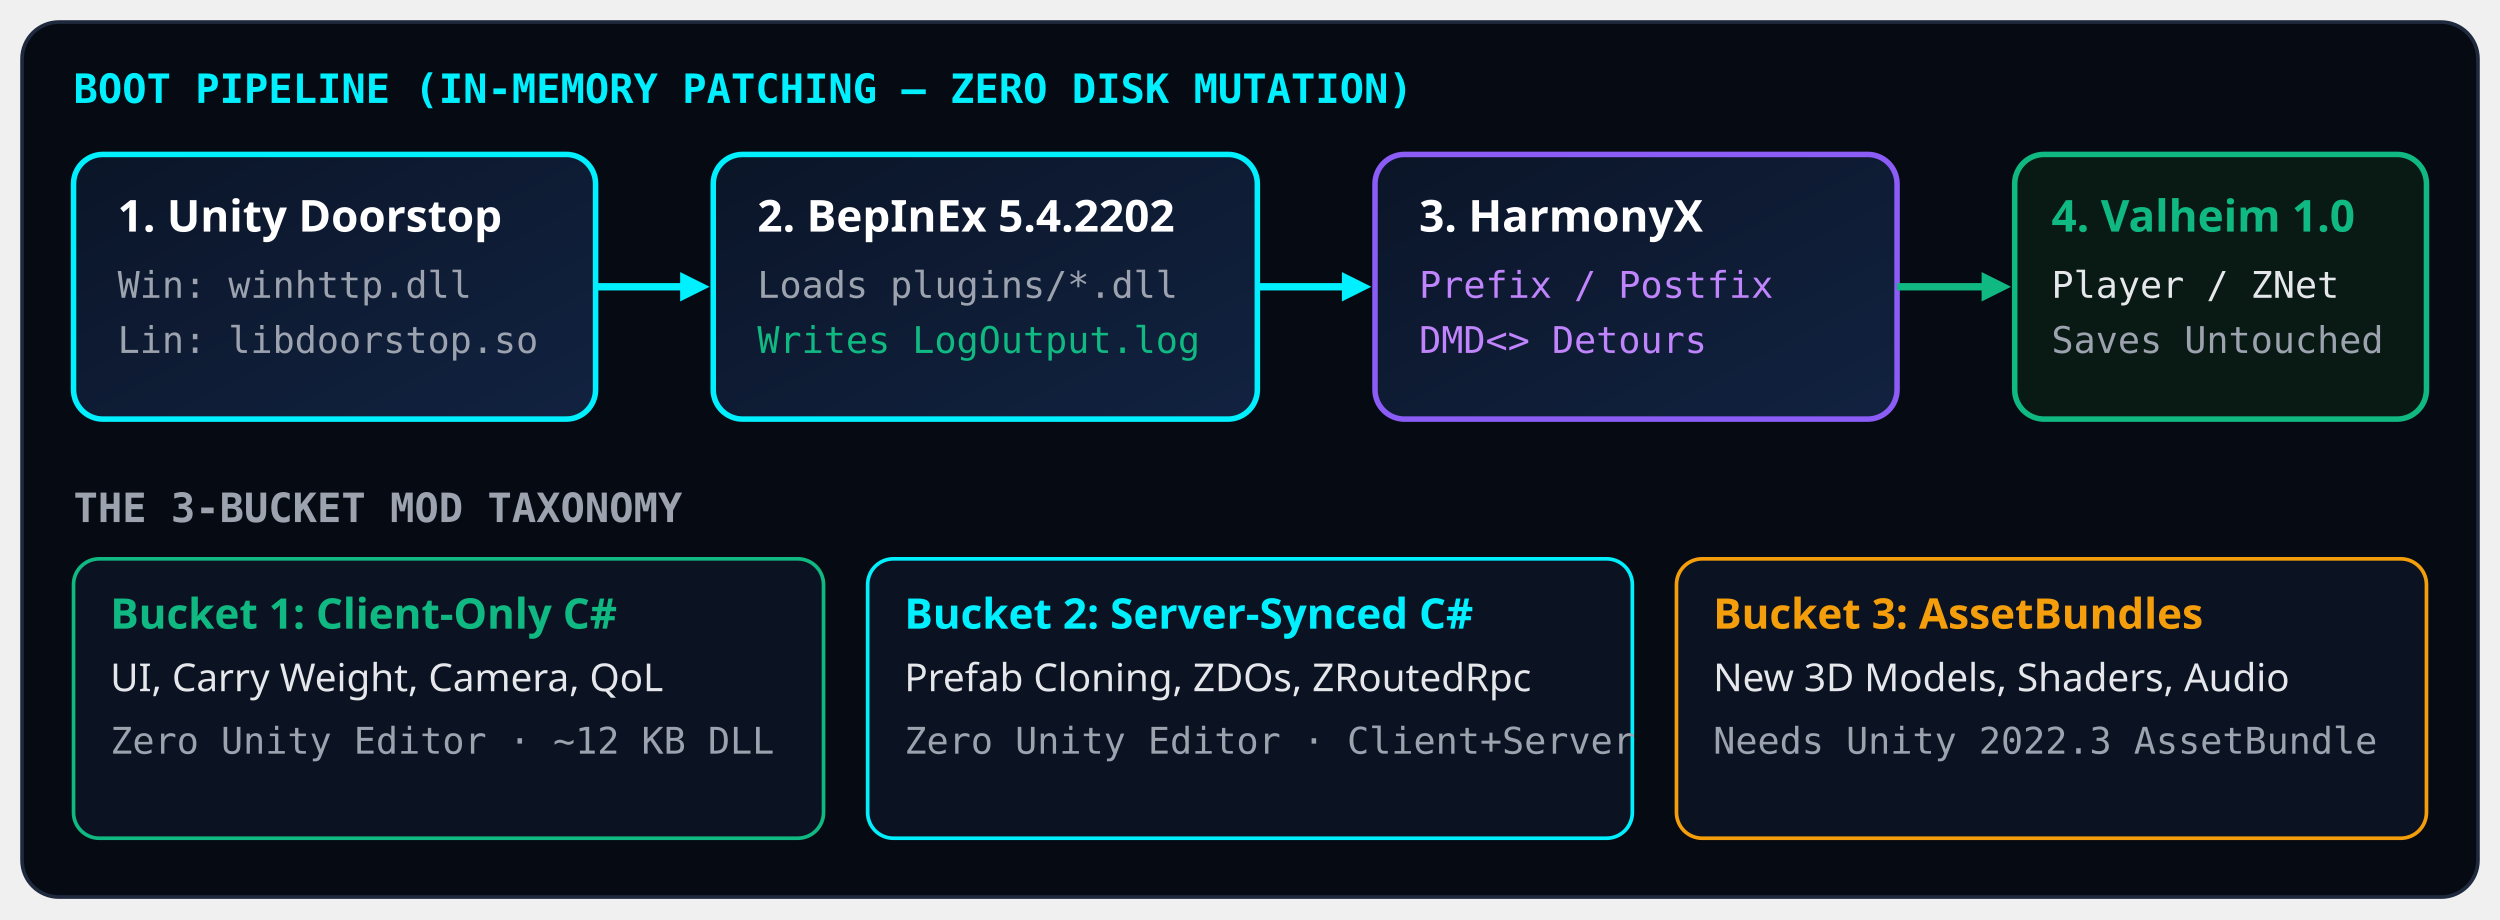
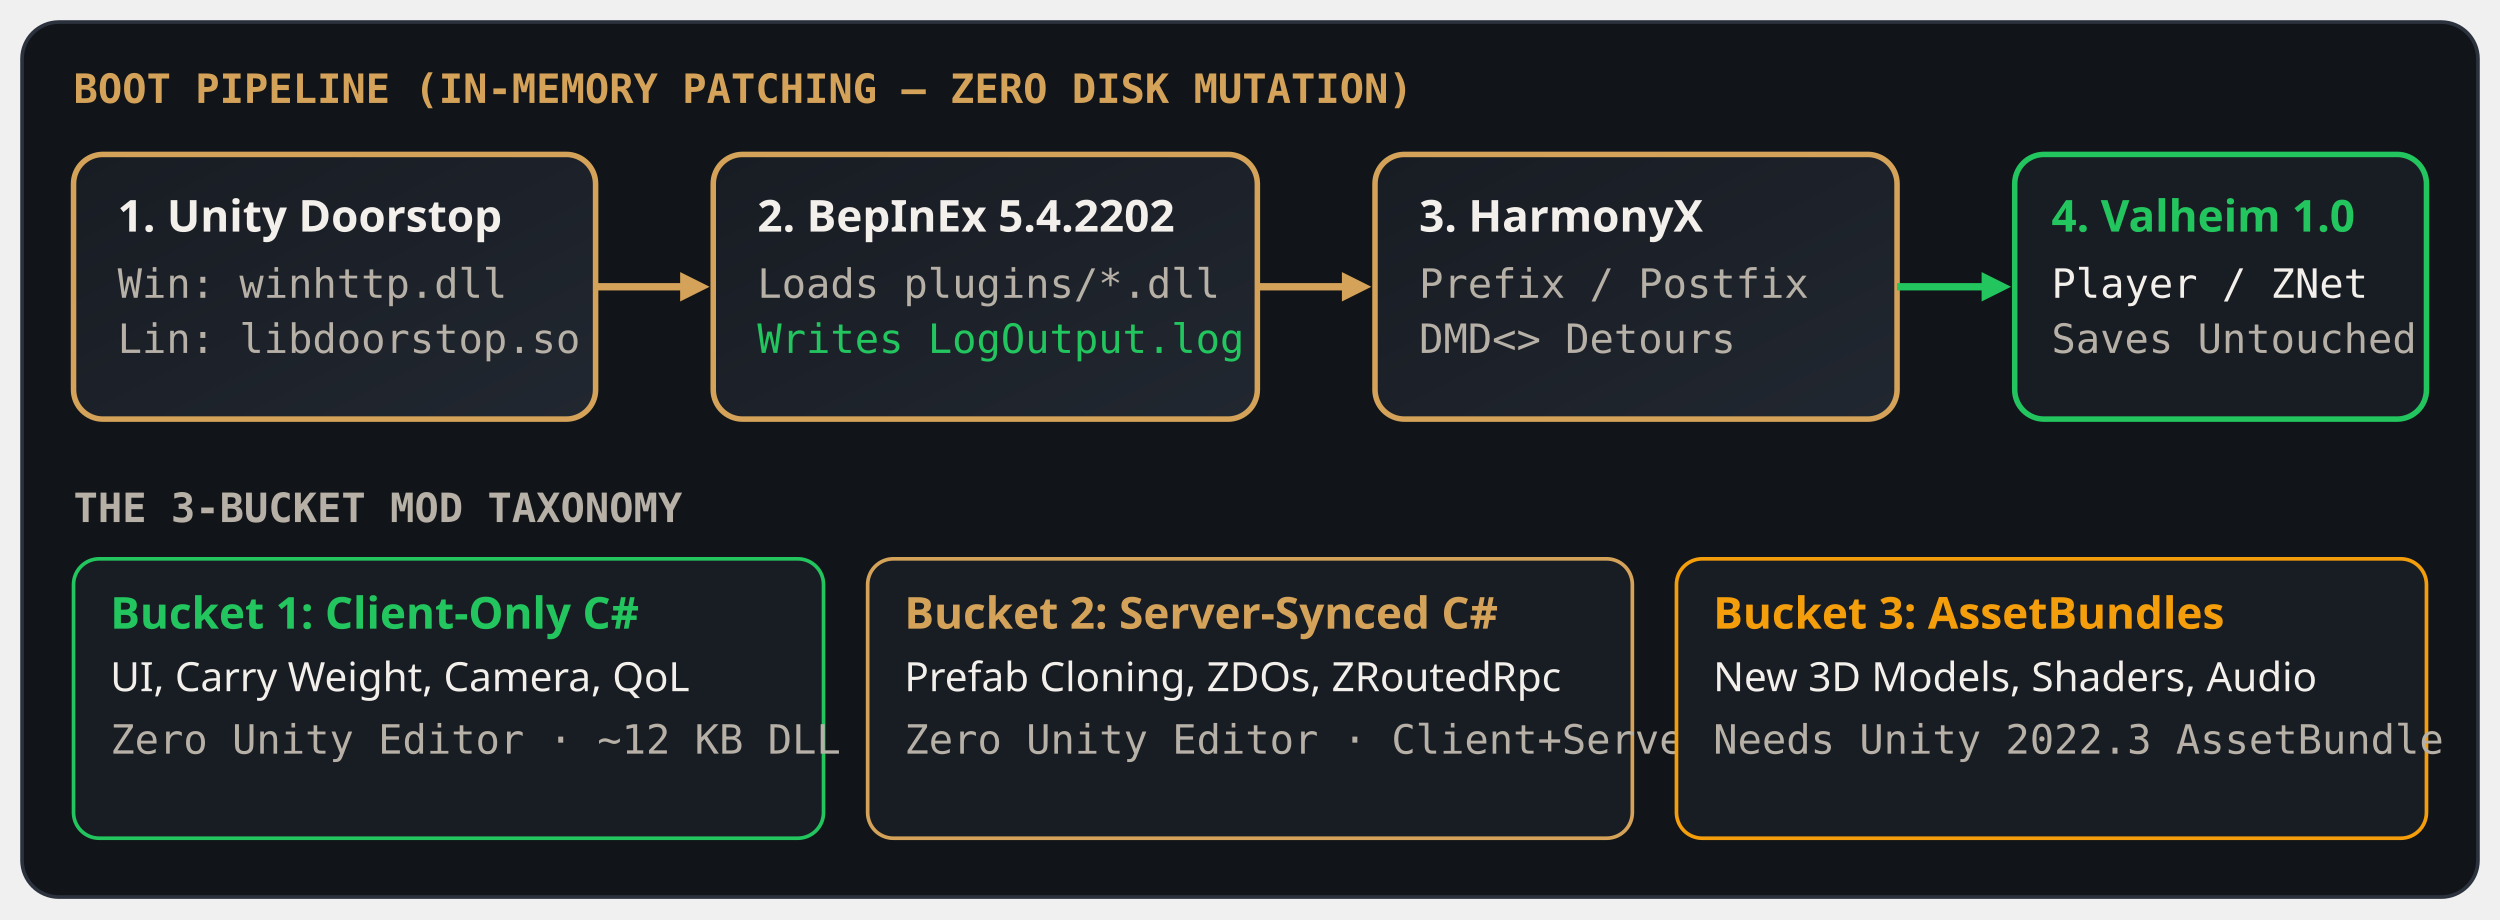
<svg xmlns="http://www.w3.org/2000/svg" viewBox="0 0 680 250" role="img" aria-label="Doorstop to BepInEx to Harmony pipeline">
  <defs>
-     <linearGradient id="gCyan0" x1="0" y1="0" x2="1" y2="1">
-       <stop offset="0%" stop-color="#0b1528" />
-       <stop offset="100%" stop-color="#112240" />
+     <linearGradient id="gBronze0" x1="0" y1="0" x2="1" y2="1">
+       <stop offset="0%" stop-color="#181C23" />
+       <stop offset="100%" stop-color="#212730" />
    </linearGradient>
  </defs>
-   <rect x="6" y="6" width="668" height="238" rx="10" fill="#060a12" stroke="#1f293d" />
-   <text x="20" y="28" fill="#00f0ff" font-family="monospace" font-size="11" font-weight="bold">BOOT PIPELINE (IN-MEMORY PATCHING — ZERO DISK MUTATION)</text>
-   <rect x="20" y="42" width="142" height="72" rx="8" fill="url(#gCyan0)" stroke="#00f0ff" stroke-width="1.5" />
-   <text x="32" y="63" fill="#ffffff" font-family="sans-serif" font-size="12" font-weight="bold">1. Unity Doorstop</text>
-   <text x="32" y="81" fill="#9ca3af" font-family="monospace" font-size="10">Win: winhttp.dll</text>
-   <text x="32" y="96" fill="#9ca3af" font-family="monospace" font-size="10">Lin: libdoorstop.so</text>
-   <path d="M 162 78 L 188 78" stroke="#00f0ff" stroke-width="2" marker-end="url(#arrow)" />
-   <polygon points="185,74 193,78 185,82" fill="#00f0ff" />
-   <rect x="194" y="42" width="148" height="72" rx="8" fill="url(#gCyan0)" stroke="#00f0ff" stroke-width="1.5" />
-   <text x="206" y="63" fill="#ffffff" font-family="sans-serif" font-size="12" font-weight="bold">2. BepInEx 5.4.2202</text>
-   <text x="206" y="81" fill="#9ca3af" font-family="monospace" font-size="10">Loads plugins/*.dll</text>
-   <text x="206" y="96" fill="#10b981" font-family="monospace" font-size="10">Writes LogOutput.log</text>
-   <path d="M 342 78 L 368 78" stroke="#00f0ff" stroke-width="2" />
-   <polygon points="365,74 373,78 365,82" fill="#00f0ff" />
-   <rect x="374" y="42" width="142" height="72" rx="8" fill="url(#gCyan0)" stroke="#8b5cf6" stroke-width="1.5" />
-   <text x="386" y="63" fill="#ffffff" font-family="sans-serif" font-size="12" font-weight="bold">3. HarmonyX</text>
-   <text x="386" y="81" fill="#c084fc" font-family="monospace" font-size="10">Prefix / Postfix</text>
-   <text x="386" y="96" fill="#c084fc" font-family="monospace" font-size="10">DMD&lt;&gt; Detours</text>
-   <path d="M 516 78 L 542 78" stroke="#10b981" stroke-width="2" />
-   <polygon points="539,74 547,78 539,82" fill="#10b981" />
-   <rect x="548" y="42" width="112" height="72" rx="8" fill="#091914" stroke="#10b981" stroke-width="1.5" />
-   <text x="558" y="63" fill="#10b981" font-family="sans-serif" font-size="12" font-weight="bold">4. Valheim 1.0</text>
-   <text x="558" y="81" fill="#e5e7eb" font-family="monospace" font-size="10">Player / ZNet</text>
-   <text x="558" y="96" fill="#9ca3af" font-family="monospace" font-size="10">Saves Untouched</text>
-   <text x="20" y="142" fill="#9ca3af" font-family="monospace" font-size="11" font-weight="bold">THE 3-BUCKET MOD TAXONOMY</text>
-   <rect x="20" y="152" width="204" height="76" rx="7" fill="#0b1322" stroke="#10b981" />
-   <text x="30" y="171" fill="#10b981" font-family="sans-serif" font-size="11.5" font-weight="bold">Bucket 1: Client-Only C#</text>
-   <text x="30" y="188" fill="#e5e7eb" font-family="sans-serif" font-size="10.5">UI, Carry Weight, Camera, QoL</text>
-   <text x="30" y="205" fill="#9ca3af" font-family="monospace" font-size="10">Zero Unity Editor · ~12 KB DLL</text>
-   <rect x="236" y="152" width="208" height="76" rx="7" fill="#0b1322" stroke="#00f0ff" />
-   <text x="246" y="171" fill="#00f0ff" font-family="sans-serif" font-size="11.5" font-weight="bold">Bucket 2: Server-Synced C#</text>
-   <text x="246" y="188" fill="#e5e7eb" font-family="sans-serif" font-size="10.5">Prefab Cloning, ZDOs, ZRoutedRpc</text>
-   <text x="246" y="205" fill="#9ca3af" font-family="monospace" font-size="10">Zero Unity Editor · Client+Server</text>
-   <rect x="456" y="152" width="204" height="76" rx="7" fill="#0b1322" stroke="#f59e0b" />
-   <text x="466" y="171" fill="#f59e0b" font-family="sans-serif" font-size="11.5" font-weight="bold">Bucket 3: AssetBundles</text>
-   <text x="466" y="188" fill="#e5e7eb" font-family="sans-serif" font-size="10.5">New 3D Models, Shaders, Audio</text>
-   <text x="466" y="205" fill="#9ca3af" font-family="monospace" font-size="10">Needs Unity 2022.3 AssetBundle</text>
+   <rect x="6" y="6" width="668" height="238" rx="10" fill="#111418" stroke="#2B323D" />
+   <text x="20" y="28" fill="#D4A359" font-family="monospace" font-size="11" font-weight="bold">BOOT PIPELINE (IN-MEMORY PATCHING — ZERO DISK MUTATION)</text>
+   <rect x="20" y="42" width="142" height="72" rx="8" fill="url(#gBronze0)" stroke="#D4A359" stroke-width="1.5" />
+   <text x="32" y="63" fill="#F3EFEA" font-family="sans-serif" font-size="12" font-weight="bold">1. Unity Doorstop</text>
+   <text x="32" y="81" fill="#B6B0A6" font-family="monospace" font-size="11">Win: winhttp.dll</text>
+   <text x="32" y="96" fill="#B6B0A6" font-family="monospace" font-size="11">Lin: libdoorstop.so</text>
+   <path d="M 162 78 L 188 78" stroke="#D4A359" stroke-width="2" />
+   <polygon points="185,74 193,78 185,82" fill="#D4A359" />
+   <rect x="194" y="42" width="148" height="72" rx="8" fill="url(#gBronze0)" stroke="#D4A359" stroke-width="1.5" />
+   <text x="206" y="63" fill="#F3EFEA" font-family="sans-serif" font-size="12" font-weight="bold">2. BepInEx 5.4.2202</text>
+   <text x="206" y="81" fill="#B6B0A6" font-family="monospace" font-size="11">Loads plugins/*.dll</text>
+   <text x="206" y="96" fill="#22C55E" font-family="monospace" font-size="11">Writes LogOutput.log</text>
+   <path d="M 342 78 L 368 78" stroke="#D4A359" stroke-width="2" />
+   <polygon points="365,74 373,78 365,82" fill="#D4A359" />
+   <rect x="374" y="42" width="142" height="72" rx="8" fill="url(#gBronze0)" stroke="#D4A359" stroke-width="1.5" />
+   <text x="386" y="63" fill="#F3EFEA" font-family="sans-serif" font-size="12" font-weight="bold">3. HarmonyX</text>
+   <text x="386" y="81" fill="#B6B0A6" font-family="monospace" font-size="11">Prefix / Postfix</text>
+   <text x="386" y="96" fill="#B6B0A6" font-family="monospace" font-size="11">DMD&lt;&gt; Detours</text>
+   <path d="M 516 78 L 542 78" stroke="#22C55E" stroke-width="2" />
+   <polygon points="539,74 547,78 539,82" fill="#22C55E" />
+   <rect x="548" y="42" width="112" height="72" rx="8" fill="#181C23" stroke="#22C55E" stroke-width="1.5" />
+   <text x="558" y="63" fill="#22C55E" font-family="sans-serif" font-size="12" font-weight="bold">4. Valheim 1.0</text>
+   <text x="558" y="81" fill="#F3EFEA" font-family="monospace" font-size="11">Player / ZNet</text>
+   <text x="558" y="96" fill="#B6B0A6" font-family="monospace" font-size="11">Saves Untouched</text>
+   <text x="20" y="142" fill="#B6B0A6" font-family="monospace" font-size="11" font-weight="bold">THE 3-BUCKET MOD TAXONOMY</text>
+   <rect x="20" y="152" width="204" height="76" rx="7" fill="#181C23" stroke="#22C55E" />
+   <text x="30" y="171" fill="#22C55E" font-family="sans-serif" font-size="12" font-weight="bold">Bucket 1: Client-Only C#</text>
+   <text x="30" y="188" fill="#F3EFEA" font-family="sans-serif" font-size="11">UI, Carry Weight, Camera, QoL</text>
+   <text x="30" y="205" fill="#B6B0A6" font-family="monospace" font-size="11">Zero Unity Editor · ~12 KB DLL</text>
+   <rect x="236" y="152" width="208" height="76" rx="7" fill="#181C23" stroke="#D4A359" />
+   <text x="246" y="171" fill="#D4A359" font-family="sans-serif" font-size="12" font-weight="bold">Bucket 2: Server-Synced C#</text>
+   <text x="246" y="188" fill="#F3EFEA" font-family="sans-serif" font-size="11">Prefab Cloning, ZDOs, ZRoutedRpc</text>
+   <text x="246" y="205" fill="#B6B0A6" font-family="monospace" font-size="11">Zero Unity Editor · Client+Server</text>
+   <rect x="456" y="152" width="204" height="76" rx="7" fill="#181C23" stroke="#F59E0B" />
+   <text x="466" y="171" fill="#F59E0B" font-family="sans-serif" font-size="12" font-weight="bold">Bucket 3: AssetBundles</text>
+   <text x="466" y="188" fill="#F3EFEA" font-family="sans-serif" font-size="11">New 3D Models, Shaders, Audio</text>
+   <text x="466" y="205" fill="#B6B0A6" font-family="monospace" font-size="11">Needs Unity 2022.3 AssetBundle</text>
</svg>
